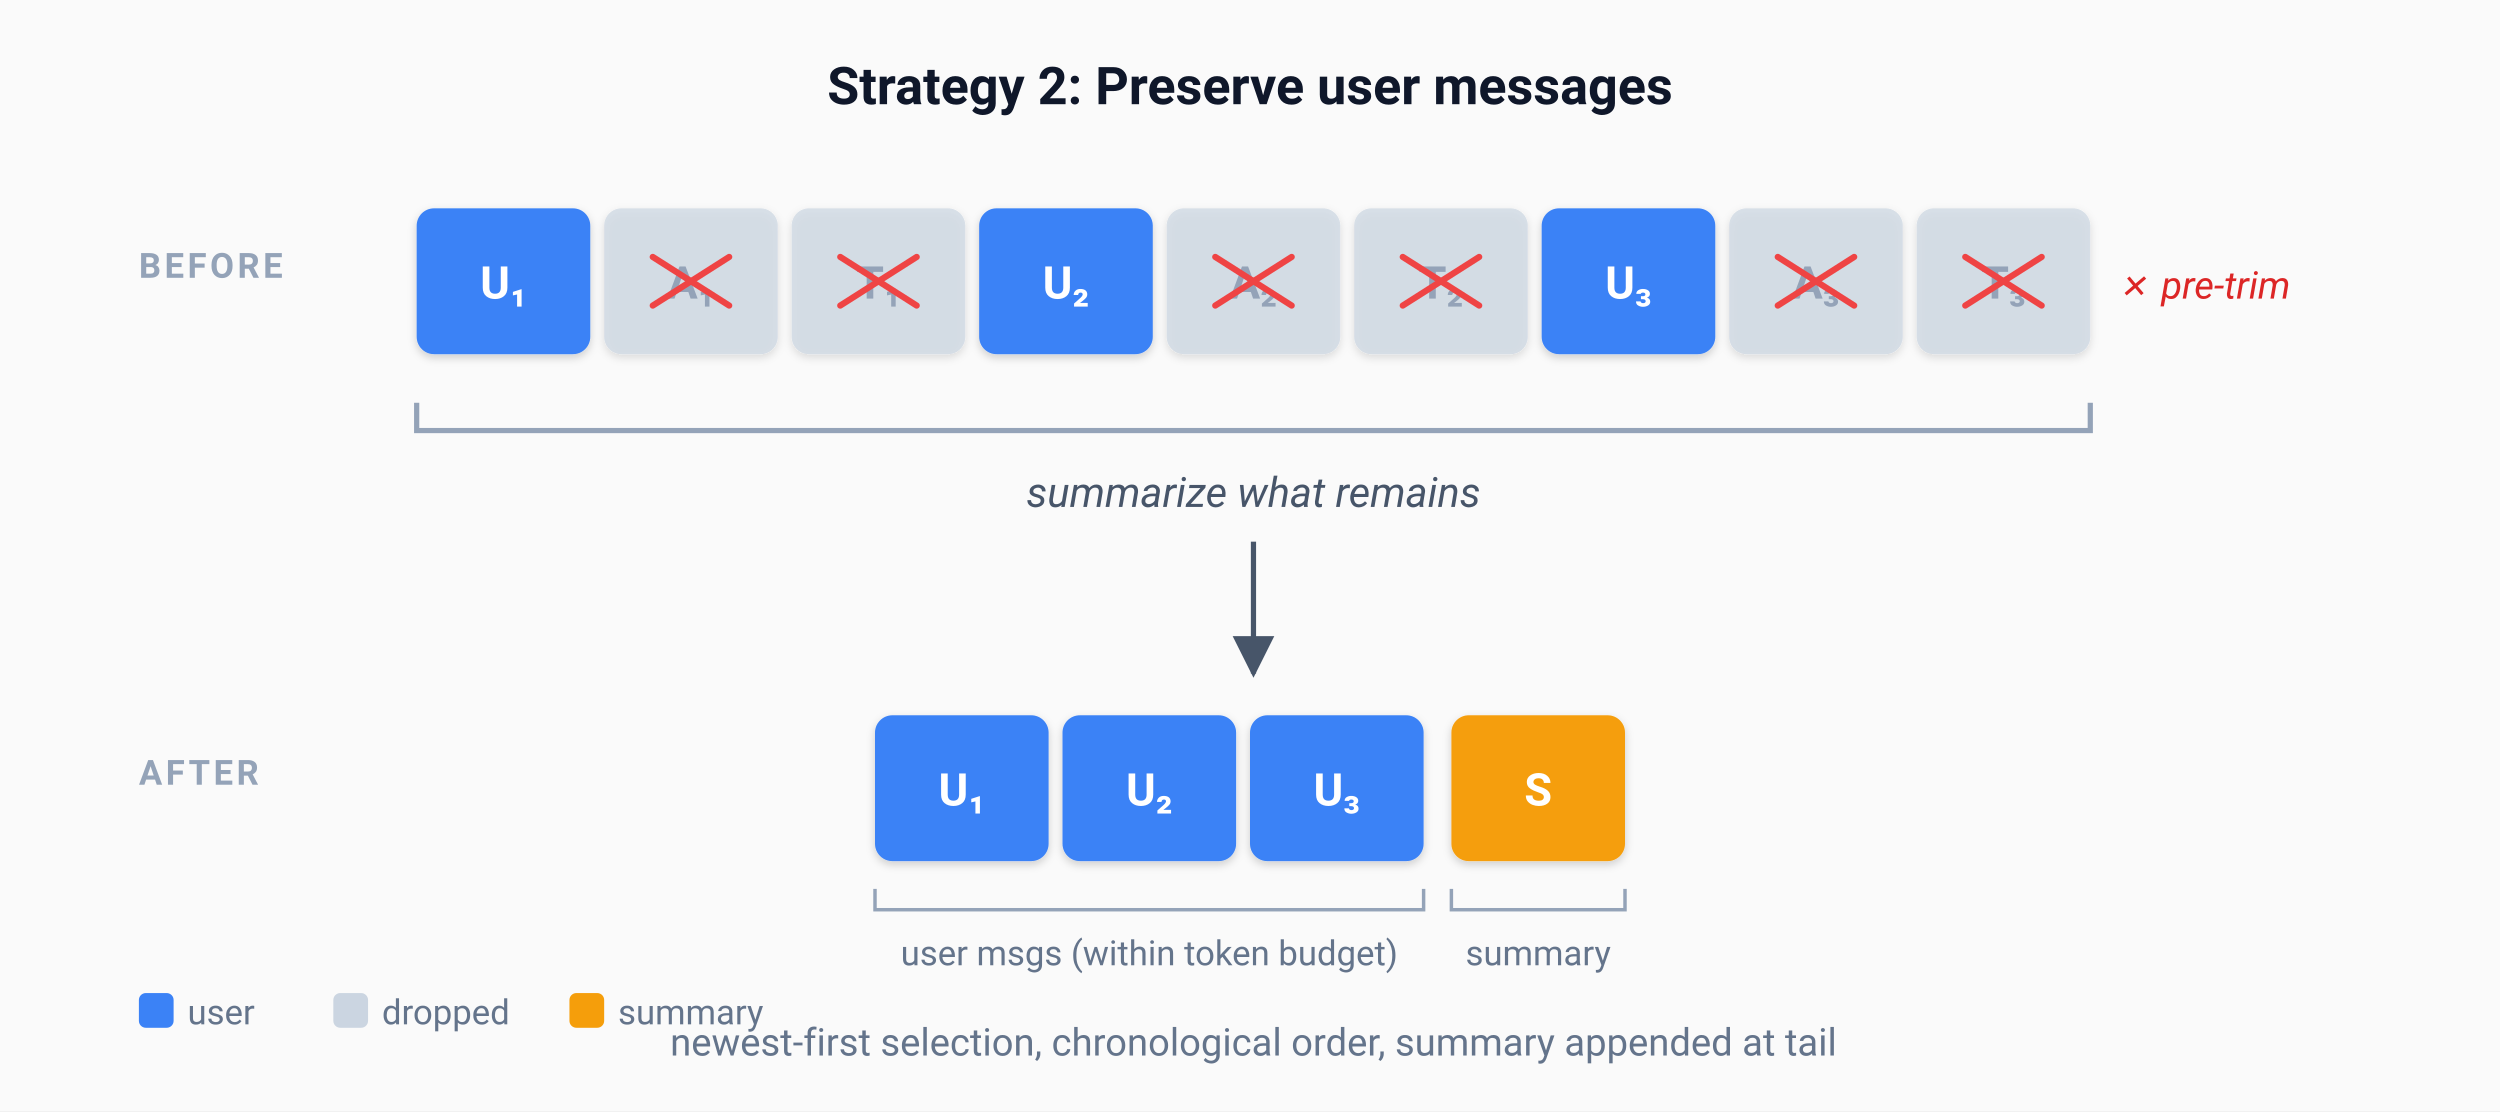
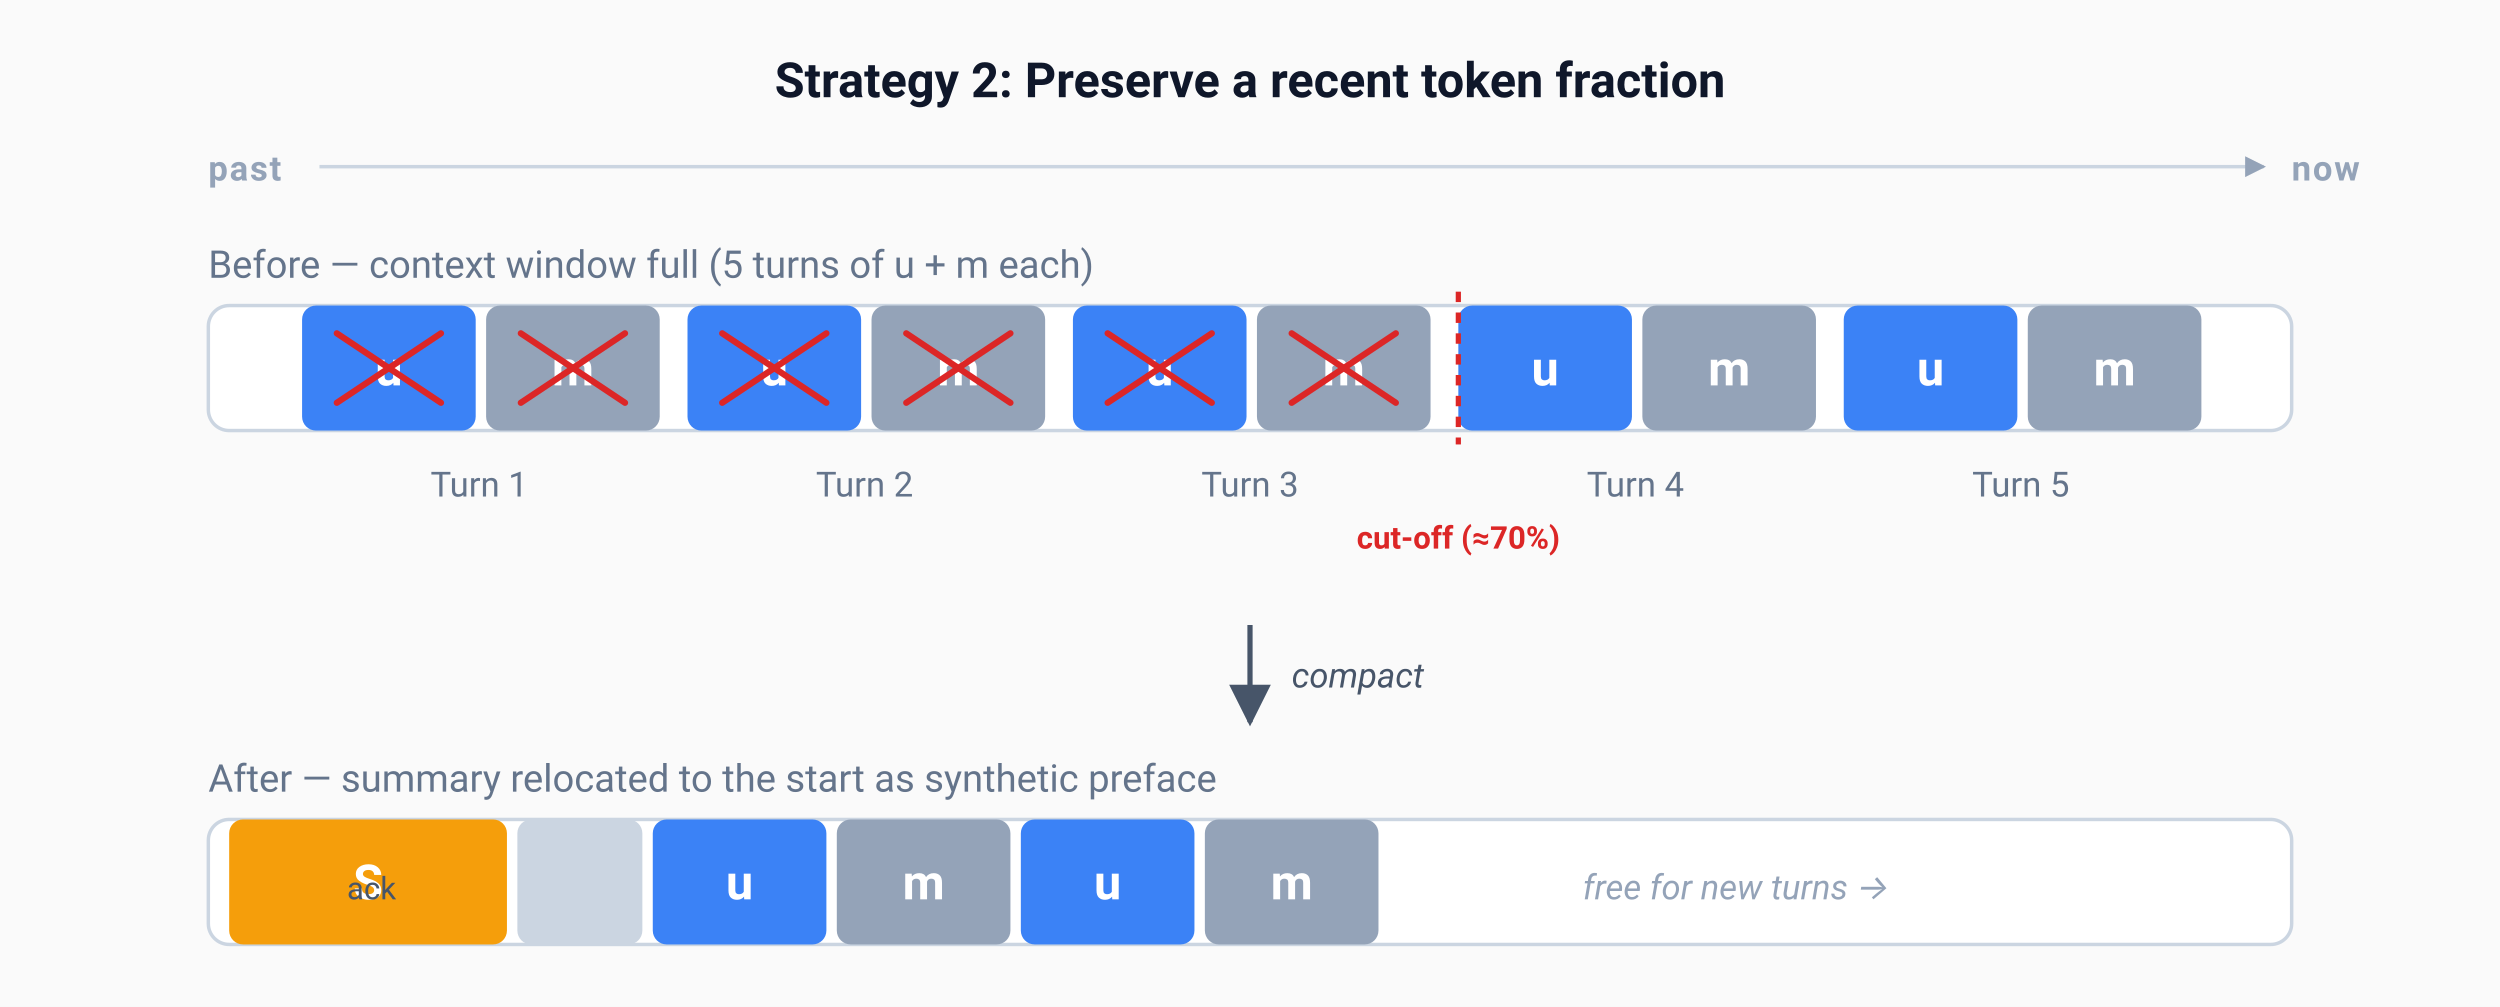
- <svg xmlns="http://www.w3.org/2000/svg" viewBox="0 0 720 320" font-family="ui-sans-serif, system-ui, -apple-system, Segoe UI, Roboto, sans-serif">
+ <svg xmlns="http://www.w3.org/2000/svg" viewBox="0 0 720 290" font-family="ui-sans-serif, system-ui, -apple-system, Segoe UI, Roboto, sans-serif">
  <defs>
-     <marker id="arrow2" viewBox="0 0 10 10" refX="9" refY="5" markerWidth="8" markerHeight="8" orient="auto-start-reverse">
+     <marker id="arrow" viewBox="0 0 10 10" refX="9" refY="5" markerWidth="8" markerHeight="8" orient="auto-start-reverse">
      <path d="M 0 0 L 10 5 L 0 10 z" fill="#475569" />
    </marker>
-     <filter id="soft2" x="-20%" y="-20%" width="140%" height="140%">
-       <feGaussianBlur in="SourceAlpha" stdDeviation="1.2" />
-       <feOffset dx="0" dy="1" />
-       <feComponentTransfer>
-         <feFuncA type="linear" slope="0.18" />
-       </feComponentTransfer>
-       <feMerge>
-         <feMergeNode />
-         <feMergeNode in="SourceGraphic" />
-       </feMerge>
-     </filter>
+     <marker id="axis-arrow" viewBox="0 0 10 10" refX="9" refY="5" markerWidth="6" markerHeight="6" orient="auto-start-reverse">
+       <path d="M 0 0 L 10 5 L 0 10 z" fill="#94a3b8" />
+     </marker>
  </defs>
-   <rect width="720" height="320" fill="#fafafa" />
-   <text x="360" y="30" text-anchor="middle" font-size="15" font-weight="600" fill="#0f172a">Strategy 2: Preserve user messages</text>
-   <text x="40" y="80" font-size="10" font-weight="600" fill="#94a3b8" letter-spacing="1">BEFORE</text>
-   <g transform="translate(120, 60)" filter="url(#soft2)">
-     <rect x="0" y="0" width="50" height="42" rx="5" fill="#3b82f6" />
-     <rect x="54" y="0" width="50" height="42" rx="5" fill="#cbd5e1" opacity="0.7" />
-     <rect x="108" y="0" width="50" height="42" rx="5" fill="#cbd5e1" opacity="0.7" />
-     <rect x="162" y="0" width="50" height="42" rx="5" fill="#3b82f6" />
-     <rect x="216" y="0" width="50" height="42" rx="5" fill="#cbd5e1" opacity="0.7" />
-     <rect x="270" y="0" width="50" height="42" rx="5" fill="#cbd5e1" opacity="0.7" />
-     <rect x="324" y="0" width="50" height="42" rx="5" fill="#3b82f6" />
-     <rect x="378" y="0" width="50" height="42" rx="5" fill="#cbd5e1" opacity="0.7" />
-     <rect x="432" y="0" width="50" height="42" rx="5" fill="#cbd5e1" opacity="0.7" />
+   <rect width="720" height="290" fill="#fafafa" />
+   <text x="360" y="28" text-anchor="middle" font-size="14" font-weight="600" fill="#0f172a">Strategy 2: Preserve a recent token fraction</text>
+   <text x="60" y="52" font-size="10" font-weight="600" fill="#94a3b8" letter-spacing="0.5">past</text>
+   <line x1="92" y1="48" x2="652" y2="48" stroke="#cbd5e1" stroke-width="1" marker-end="url(#axis-arrow)" />
+   <text x="660" y="52" font-size="10" font-weight="600" fill="#94a3b8" letter-spacing="0.5">now</text>
+   <text x="60" y="80" font-size="11" fill="#64748b">Before — context window full (5 turns of u + m each)</text>
+   <rect x="60" y="88" width="600" height="36" rx="6" stroke="#cbd5e1" stroke-width="1" fill="white" />
+   <g transform="translate(60, 88)">
+     <rect x="27" y="0" width="50" height="36" rx="4" fill="#3b82f6" />
+     <rect x="80" y="0" width="50" height="36" rx="4" fill="#94a3b8" />
+     <rect x="138" y="0" width="50" height="36" rx="4" fill="#3b82f6" />
+     <rect x="191" y="0" width="50" height="36" rx="4" fill="#94a3b8" />
+     <rect x="249" y="0" width="50" height="36" rx="4" fill="#3b82f6" />
+     <rect x="302" y="0" width="50" height="36" rx="4" fill="#94a3b8" />
+     <rect x="360" y="0" width="50" height="36" rx="4" fill="#3b82f6" />
+     <rect x="413" y="0" width="50" height="36" rx="4" fill="#94a3b8" />
+     <rect x="471" y="0" width="50" height="36" rx="4" fill="#3b82f6" />
+     <rect x="524" y="0" width="50" height="36" rx="4" fill="#94a3b8" />
  </g>
-   <g transform="translate(120, 60)" font-size="13" font-weight="600" text-anchor="middle">
-     <text x="25" y="26" fill="white">U₁</text>
-     <text x="79" y="26" fill="#94a3b8">A₁</text>
-     <text x="133" y="26" fill="#94a3b8">T₁</text>
-     <text x="187" y="26" fill="white">U₂</text>
-     <text x="241" y="26" fill="#94a3b8">A₂</text>
-     <text x="295" y="26" fill="#94a3b8">T₂</text>
-     <text x="349" y="26" fill="white">U₃</text>
-     <text x="403" y="26" fill="#94a3b8">A₃</text>
-     <text x="457" y="26" fill="#94a3b8">T₃</text>
+   <g transform="translate(60, 88)" font-size="14" font-weight="700" fill="white" text-anchor="middle">
+     <text x="52" y="23">u</text>
+     <text x="105" y="23">m</text>
+     <text x="163" y="23">u</text>
+     <text x="216" y="23">m</text>
+     <text x="274" y="23">u</text>
+     <text x="327" y="23">m</text>
+     <text x="385" y="23">u</text>
+     <text x="438" y="23">m</text>
+     <text x="496" y="23">u</text>
+     <text x="549" y="23">m</text>
  </g>
-   <g transform="translate(120, 60)" stroke="#ef4444" stroke-width="1.8" stroke-linecap="round">
-     <g transform="translate(54, 0)">
-       <line x1="14" y1="14" x2="36" y2="28" />
-       <line x1="36" y1="14" x2="14" y2="28" />
+   <g transform="translate(60, 88)" stroke="#dc2626" stroke-width="1.8" stroke-linecap="round">
+     <g transform="translate(27,0)">
+       <line x1="10" y1="8" x2="40" y2="28" />
+       <line x1="40" y1="8" x2="10" y2="28" />
    </g>
-     <g transform="translate(108, 0)">
-       <line x1="14" y1="14" x2="36" y2="28" />
-       <line x1="36" y1="14" x2="14" y2="28" />
+     <g transform="translate(80,0)">
+       <line x1="10" y1="8" x2="40" y2="28" />
+       <line x1="40" y1="8" x2="10" y2="28" />
    </g>
-     <g transform="translate(216, 0)">
-       <line x1="14" y1="14" x2="36" y2="28" />
-       <line x1="36" y1="14" x2="14" y2="28" />
+     <g transform="translate(138,0)">
+       <line x1="10" y1="8" x2="40" y2="28" />
+       <line x1="40" y1="8" x2="10" y2="28" />
    </g>
-     <g transform="translate(270, 0)">
-       <line x1="14" y1="14" x2="36" y2="28" />
-       <line x1="36" y1="14" x2="14" y2="28" />
+     <g transform="translate(191,0)">
+       <line x1="10" y1="8" x2="40" y2="28" />
+       <line x1="40" y1="8" x2="10" y2="28" />
    </g>
-     <g transform="translate(378, 0)">
-       <line x1="14" y1="14" x2="36" y2="28" />
-       <line x1="36" y1="14" x2="14" y2="28" />
+     <g transform="translate(249,0)">
+       <line x1="10" y1="8" x2="40" y2="28" />
+       <line x1="40" y1="8" x2="10" y2="28" />
    </g>
-     <g transform="translate(432, 0)">
-       <line x1="14" y1="14" x2="36" y2="28" />
-       <line x1="36" y1="14" x2="14" y2="28" />
+     <g transform="translate(302,0)">
+       <line x1="10" y1="8" x2="40" y2="28" />
+       <line x1="40" y1="8" x2="10" y2="28" />
    </g>
  </g>
-   <text x="610" y="86" font-size="11" fill="#dc2626" font-style="italic">✗ pre-trim</text>
-   <path d="M 120 116 L 120 124 L 602 124 L 602 116" stroke="#94a3b8" stroke-width="1.5" fill="none" />
-   <text x="361" y="146" text-anchor="middle" font-size="12" fill="#475569" font-style="italic">summarize what remains</text>
-   <line x1="361" y1="156" x2="361" y2="194" stroke="#475569" stroke-width="1.5" marker-end="url(#arrow2)" />
-   <text x="40" y="226" font-size="10" font-weight="600" fill="#94a3b8" letter-spacing="1">AFTER</text>
-   <g transform="translate(252, 206)" filter="url(#soft2)">
-     <rect x="0" y="0" width="50" height="42" rx="5" fill="#3b82f6" />
-     <rect x="54" y="0" width="50" height="42" rx="5" fill="#3b82f6" />
-     <rect x="108" y="0" width="50" height="42" rx="5" fill="#3b82f6" />
-     <rect x="166" y="0" width="50" height="42" rx="5" fill="#f59e0b" />
+   <g font-size="10" fill="#64748b" text-anchor="middle">
+     <text x="138" y="143">Turn 1</text>
+     <text x="249" y="143">Turn 2</text>
+     <text x="360" y="143">Turn 3</text>
+     <text x="471" y="143">Turn 4</text>
+     <text x="582" y="143">Turn 5</text>
  </g>
-   <g transform="translate(252, 206)" font-size="13" font-weight="600" fill="white" text-anchor="middle">
-     <text x="25" y="26">U₁</text>
-     <text x="79" y="26">U₂</text>
-     <text x="133" y="26">U₃</text>
-     <text x="191" y="26">S</text>
+   <line x1="420" y1="84" x2="420" y2="128" stroke="#dc2626" stroke-width="1.5" stroke-dasharray="3 3" />
+   <text x="420" y="158" text-anchor="middle" font-size="9" font-weight="600" fill="#dc2626">cut-off (≈70%)</text>
+   <line x1="360" y1="180" x2="360" y2="208" stroke="#475569" stroke-width="1.5" marker-end="url(#arrow)" />
+   <text x="372" y="198" font-size="10" fill="#475569" font-style="italic">compact</text>
+   <text x="60" y="228" font-size="11" fill="#64748b">After — summary relocated to the start as synthetic preface</text>
+   <rect x="60" y="236" width="600" height="36" rx="6" stroke="#cbd5e1" stroke-width="1" fill="white" />
+   <g transform="translate(60, 236)">
+     <rect x="6" y="0" width="80" height="36" rx="4" fill="#f59e0b" />
+     <rect x="89" y="0" width="36" height="36" rx="4" fill="#cbd5e1" />
+     <rect x="128" y="0" width="50" height="36" rx="4" fill="#3b82f6" />
+     <rect x="181" y="0" width="50" height="36" rx="4" fill="#94a3b8" />
+     <rect x="234" y="0" width="50" height="36" rx="4" fill="#3b82f6" />
+     <rect x="287" y="0" width="50" height="36" rx="4" fill="#94a3b8" />
  </g>
-   <path d="M 252 256 L 252 262 L 410 262 L 410 256" stroke="#94a3b8" stroke-width="1" fill="none" />
-   <text x="331" y="278" text-anchor="middle" font-size="10" fill="#64748b">user msgs (within token budget)</text>
-   <path d="M 418 256 L 418 262 L 468 262 L 468 256" stroke="#94a3b8" stroke-width="1" fill="none" />
-   <text x="443" y="278" text-anchor="middle" font-size="10" fill="#64748b">summary</text>
-   <text x="361" y="304" text-anchor="middle" font-size="11" fill="#64748b">newest-first selection, chronological order, summary appended at tail</text>
-   <g transform="translate(40, 286)" font-size="10" fill="#64748b">
-     <rect x="0" y="0" width="10" height="10" rx="2" fill="#3b82f6" />
-     <text x="14" y="9">user</text>
-     <rect x="56" y="0" width="10" height="10" rx="2" fill="#cbd5e1" />
-     <text x="70" y="9">dropped</text>
-     <rect x="124" y="0" width="10" height="10" rx="2" fill="#f59e0b" />
-     <text x="138" y="9">summary</text>
+   <g transform="translate(60, 236)" font-size="14" font-weight="700" fill="white" text-anchor="middle">
+     <text x="46" y="23">S</text>
+     <text x="153" y="23">u</text>
+     <text x="206" y="23">m</text>
+     <text x="259" y="23">u</text>
+     <text x="312" y="23">m</text>
  </g>
+   <text x="107" y="259" text-anchor="middle" font-size="9" fill="#475569">ack</text>
+   <text x="500" y="259" text-anchor="middle" font-size="10" fill="#94a3b8" font-style="italic">free for new turns →</text>
</svg>
